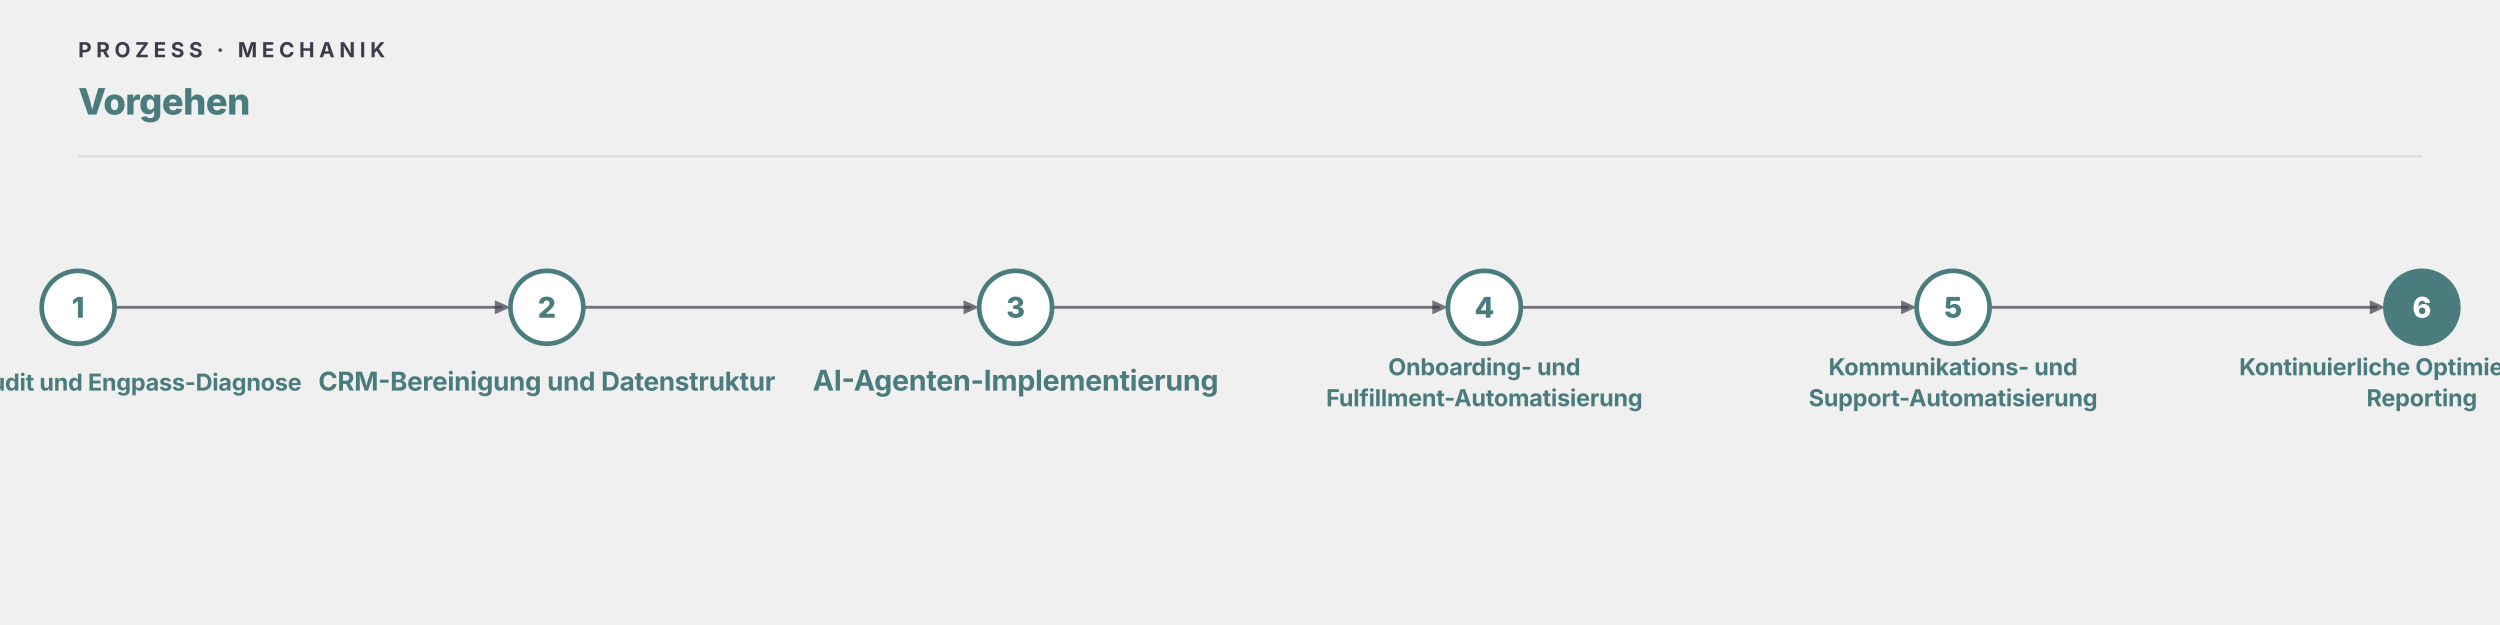
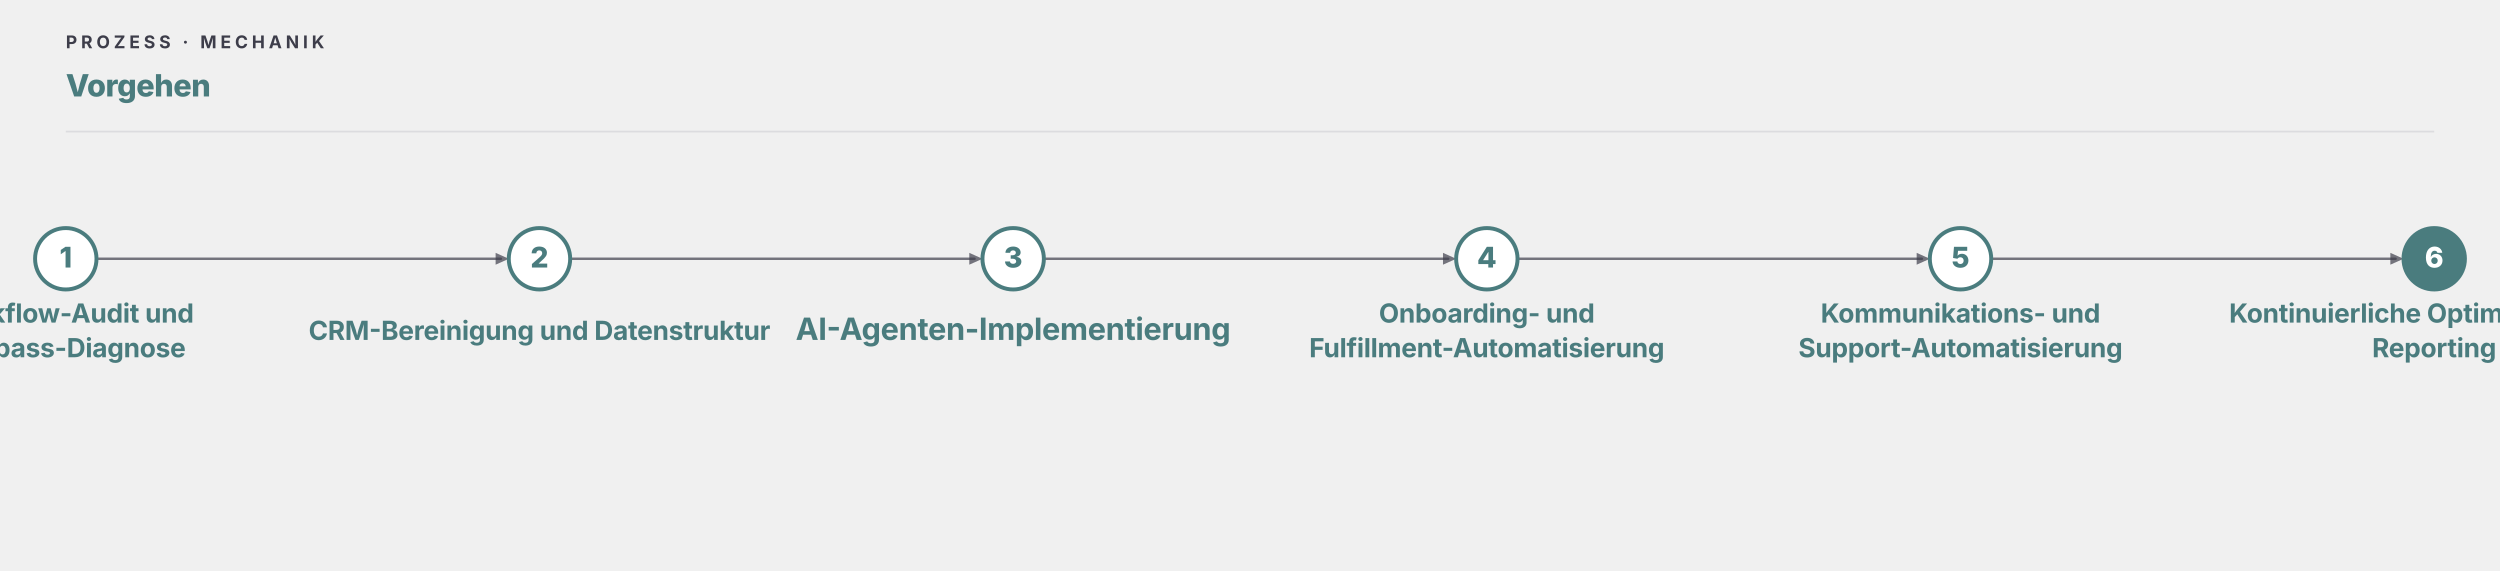
- <svg xmlns="http://www.w3.org/2000/svg" viewBox="0 0 960 240" width="960" height="240">
+ <svg xmlns="http://www.w3.org/2000/svg" viewBox="0 0 1140 260" width="1140" height="260">
  <text x="30" y="22" font-family="Inter, sans-serif" font-weight="700" font-size="8" letter-spacing="0.22em" fill="#3d3d4a">PROZESS · MECHANIK</text>
  <text x="30" y="44" font-family="Inter, sans-serif" font-weight="800" font-size="14" fill="#4A7C7E" letter-spacing="-0.015em">Vorgehen</text>
-   <line x1="30" y1="60" x2="930" y2="60" stroke="#dcdcdf" stroke-width="0.8" />
-   <line x1="44.0" y1="118.0" x2="192.4" y2="118.0" stroke="#3d3d4a" stroke-width="1.1" stroke-linecap="round" opacity="0.7" />
-   <path d="M 196.0 118.0 L 190.0 120.7 L 190.0 115.3 Z" fill="#3d3d4a" opacity="0.7" />
-   <line x1="224.0" y1="118.0" x2="372.4" y2="118.0" stroke="#3d3d4a" stroke-width="1.1" stroke-linecap="round" opacity="0.7" />
-   <path d="M 376.0 118.0 L 370.0 120.7 L 370.0 115.3 Z" fill="#3d3d4a" opacity="0.7" />
-   <line x1="404.0" y1="118.0" x2="552.4" y2="118.0" stroke="#3d3d4a" stroke-width="1.1" stroke-linecap="round" opacity="0.7" />
-   <path d="M 556.0 118.0 L 550.0 120.7 L 550.0 115.3 Z" fill="#3d3d4a" opacity="0.7" />
-   <line x1="584.0" y1="118.0" x2="732.4" y2="118.0" stroke="#3d3d4a" stroke-width="1.1" stroke-linecap="round" opacity="0.7" />
-   <path d="M 736.0 118.0 L 730.0 120.7 L 730.0 115.3 Z" fill="#3d3d4a" opacity="0.7" />
-   <line x1="764.0" y1="118.0" x2="912.4" y2="118.0" stroke="#3d3d4a" stroke-width="1.1" stroke-linecap="round" opacity="0.7" />
-   <path d="M 916.0 118.0 L 910.0 120.7 L 910.0 115.3 Z" fill="#3d3d4a" opacity="0.7" />
+   <line x1="30" y1="60" x2="1110" y2="60" stroke="#dcdcdf" stroke-width="0.8" />
+   <line x1="44.0" y1="118.0" x2="228.4" y2="118.0" stroke="#3d3d4a" stroke-width="1.1" stroke-linecap="round" opacity="0.7" />
+   <path d="M 232.0 118.0 L 226.0 120.7 L 226.0 115.3 Z" fill="#3d3d4a" opacity="0.7" />
+   <line x1="260.0" y1="118.0" x2="444.4" y2="118.0" stroke="#3d3d4a" stroke-width="1.1" stroke-linecap="round" opacity="0.7" />
+   <path d="M 448.0 118.0 L 442.0 120.7 L 442.0 115.3 Z" fill="#3d3d4a" opacity="0.7" />
+   <line x1="476.0" y1="118.0" x2="660.4" y2="118.0" stroke="#3d3d4a" stroke-width="1.1" stroke-linecap="round" opacity="0.7" />
+   <path d="M 664.0 118.0 L 658.0 120.7 L 658.0 115.3 Z" fill="#3d3d4a" opacity="0.7" />
+   <line x1="692.0" y1="118.0" x2="876.4" y2="118.0" stroke="#3d3d4a" stroke-width="1.1" stroke-linecap="round" opacity="0.7" />
+   <path d="M 880.0 118.0 L 874.0 120.7 L 874.0 115.3 Z" fill="#3d3d4a" opacity="0.7" />
+   <line x1="908.0" y1="118.0" x2="1092.4" y2="118.0" stroke="#3d3d4a" stroke-width="1.1" stroke-linecap="round" opacity="0.7" />
+   <path d="M 1096.0 118.0 L 1090.0 120.7 L 1090.0 115.3 Z" fill="#3d3d4a" opacity="0.7" />
  <circle cx="30.0" cy="118" r="14" fill="white" stroke="#4A7C7E" stroke-width="1.8" />
-   <text x="30.0" y="122" text-anchor="middle" font-family="Inter, sans-serif" font-weight="800" font-size="11" fill="#4A7C7E">1</text>
-   <circle cx="210.0" cy="118" r="14" fill="white" stroke="#4A7C7E" stroke-width="1.8" />
-   <text x="210.0" y="122" text-anchor="middle" font-family="Inter, sans-serif" font-weight="800" font-size="11" fill="#4A7C7E">2</text>
-   <circle cx="390.0" cy="118" r="14" fill="white" stroke="#4A7C7E" stroke-width="1.8" />
-   <text x="390.0" y="122" text-anchor="middle" font-family="Inter, sans-serif" font-weight="800" font-size="11" fill="#4A7C7E">3</text>
-   <circle cx="570.0" cy="118" r="14" fill="white" stroke="#4A7C7E" stroke-width="1.8" />
-   <text x="570.0" y="122" text-anchor="middle" font-family="Inter, sans-serif" font-weight="800" font-size="11" fill="#4A7C7E">4</text>
-   <circle cx="750.0" cy="118" r="14" fill="white" stroke="#4A7C7E" stroke-width="1.8" />
-   <text x="750.0" y="122" text-anchor="middle" font-family="Inter, sans-serif" font-weight="800" font-size="11" fill="#4A7C7E">5</text>
-   <circle cx="930.0" cy="118" r="14" fill="#4A7C7E" stroke="#4A7C7E" stroke-width="1.8" />
-   <text x="930.0" y="122" text-anchor="middle" font-family="Inter, sans-serif" font-weight="800" font-size="11" fill="white">6</text>
-   <text x="30.0" y="150" text-anchor="middle" font-family="Inter, sans-serif" font-weight="700" font-size="9" fill="#4A7C7E" letter-spacing="-0.01em">Workflow-Audit und Engpass-Diagnose</text>
-   <text x="210.0" y="150" text-anchor="middle" font-family="Inter, sans-serif" font-weight="700" font-size="10" fill="#4A7C7E" letter-spacing="-0.01em">CRM-Bereinigung und Datenstruktur</text>
-   <text x="390.0" y="150" text-anchor="middle" font-family="Inter, sans-serif" font-weight="700" font-size="11" fill="#4A7C7E" letter-spacing="-0.01em">AI-Agenten-Implementierung</text>
-   <text x="570.0" y="144.1" text-anchor="middle" font-family="Inter, sans-serif" font-weight="700" font-size="9" fill="#4A7C7E" letter-spacing="-0.01em">Onboarding- und</text>
-   <text x="570.0" y="156.0" text-anchor="middle" font-family="Inter, sans-serif" font-weight="700" font-size="9" fill="#4A7C7E" letter-spacing="-0.01em">Fulfillment-Automatisierung</text>
-   <text x="750.0" y="144.1" text-anchor="middle" font-family="Inter, sans-serif" font-weight="700" font-size="9" fill="#4A7C7E" letter-spacing="-0.01em">Kommunikations- und</text>
-   <text x="750.0" y="156.0" text-anchor="middle" font-family="Inter, sans-serif" font-weight="700" font-size="9" fill="#4A7C7E" letter-spacing="-0.01em">Support-Automatisierung</text>
-   <text x="930.0" y="144.1" text-anchor="middle" font-family="Inter, sans-serif" font-weight="700" font-size="9" fill="#4A7C7E" letter-spacing="-0.01em">Kontinuierliche Optimierung und</text>
-   <text x="930.0" y="156.0" text-anchor="middle" font-family="Inter, sans-serif" font-weight="700" font-size="9" fill="#4A7C7E" letter-spacing="-0.01em">Reporting</text>
+   <text x="30.0" y="122" text-anchor="middle" font-family="Inter, sans-serif" font-weight="800" font-size="13" fill="#4A7C7E">1</text>
+   <circle cx="246.0" cy="118" r="14" fill="white" stroke="#4A7C7E" stroke-width="1.8" />
+   <text x="246.0" y="122" text-anchor="middle" font-family="Inter, sans-serif" font-weight="800" font-size="13" fill="#4A7C7E">2</text>
+   <circle cx="462.0" cy="118" r="14" fill="white" stroke="#4A7C7E" stroke-width="1.8" />
+   <text x="462.0" y="122" text-anchor="middle" font-family="Inter, sans-serif" font-weight="800" font-size="13" fill="#4A7C7E">3</text>
+   <circle cx="678.0" cy="118" r="14" fill="white" stroke="#4A7C7E" stroke-width="1.8" />
+   <text x="678.0" y="122" text-anchor="middle" font-family="Inter, sans-serif" font-weight="800" font-size="13" fill="#4A7C7E">4</text>
+   <circle cx="894.0" cy="118" r="14" fill="white" stroke="#4A7C7E" stroke-width="1.8" />
+   <text x="894.0" y="122" text-anchor="middle" font-family="Inter, sans-serif" font-weight="800" font-size="13" fill="#4A7C7E">5</text>
+   <circle cx="1110.0" cy="118" r="14" fill="#4A7C7E" stroke="#4A7C7E" stroke-width="1.8" />
+   <text x="1110.0" y="122" text-anchor="middle" font-family="Inter, sans-serif" font-weight="800" font-size="13" fill="white">6</text>
+   <text x="30.0" y="147.1" text-anchor="middle" font-family="Inter, sans-serif" font-weight="700" font-size="12" fill="#4A7C7E" letter-spacing="-0.01em">Workflow-Audit und</text>
+   <text x="30.0" y="162.9" text-anchor="middle" font-family="Inter, sans-serif" font-weight="700" font-size="12" fill="#4A7C7E" letter-spacing="-0.01em">Engpass-Diagnose</text>
+   <text x="246.0" y="155" text-anchor="middle" font-family="Inter, sans-serif" font-weight="700" font-size="12" fill="#4A7C7E" letter-spacing="-0.01em">CRM-Bereinigung und Datenstruktur</text>
+   <text x="462.0" y="155" text-anchor="middle" font-family="Inter, sans-serif" font-weight="700" font-size="14" fill="#4A7C7E" letter-spacing="-0.01em">AI-Agenten-Implementierung</text>
+   <text x="678.0" y="147.1" text-anchor="middle" font-family="Inter, sans-serif" font-weight="700" font-size="12" fill="#4A7C7E" letter-spacing="-0.01em">Onboarding- und</text>
+   <text x="678.0" y="162.9" text-anchor="middle" font-family="Inter, sans-serif" font-weight="700" font-size="12" fill="#4A7C7E" letter-spacing="-0.01em">Fulfillment-Automatisierung</text>
+   <text x="894.0" y="147.1" text-anchor="middle" font-family="Inter, sans-serif" font-weight="700" font-size="12" fill="#4A7C7E" letter-spacing="-0.01em">Kommunikations- und</text>
+   <text x="894.0" y="162.9" text-anchor="middle" font-family="Inter, sans-serif" font-weight="700" font-size="12" fill="#4A7C7E" letter-spacing="-0.01em">Support-Automatisierung</text>
+   <text x="1110.0" y="147.1" text-anchor="middle" font-family="Inter, sans-serif" font-weight="700" font-size="12" fill="#4A7C7E" letter-spacing="-0.01em">Kontinuierliche Optimierung und</text>
+   <text x="1110.0" y="162.9" text-anchor="middle" font-family="Inter, sans-serif" font-weight="700" font-size="12" fill="#4A7C7E" letter-spacing="-0.01em">Reporting</text>
</svg>
